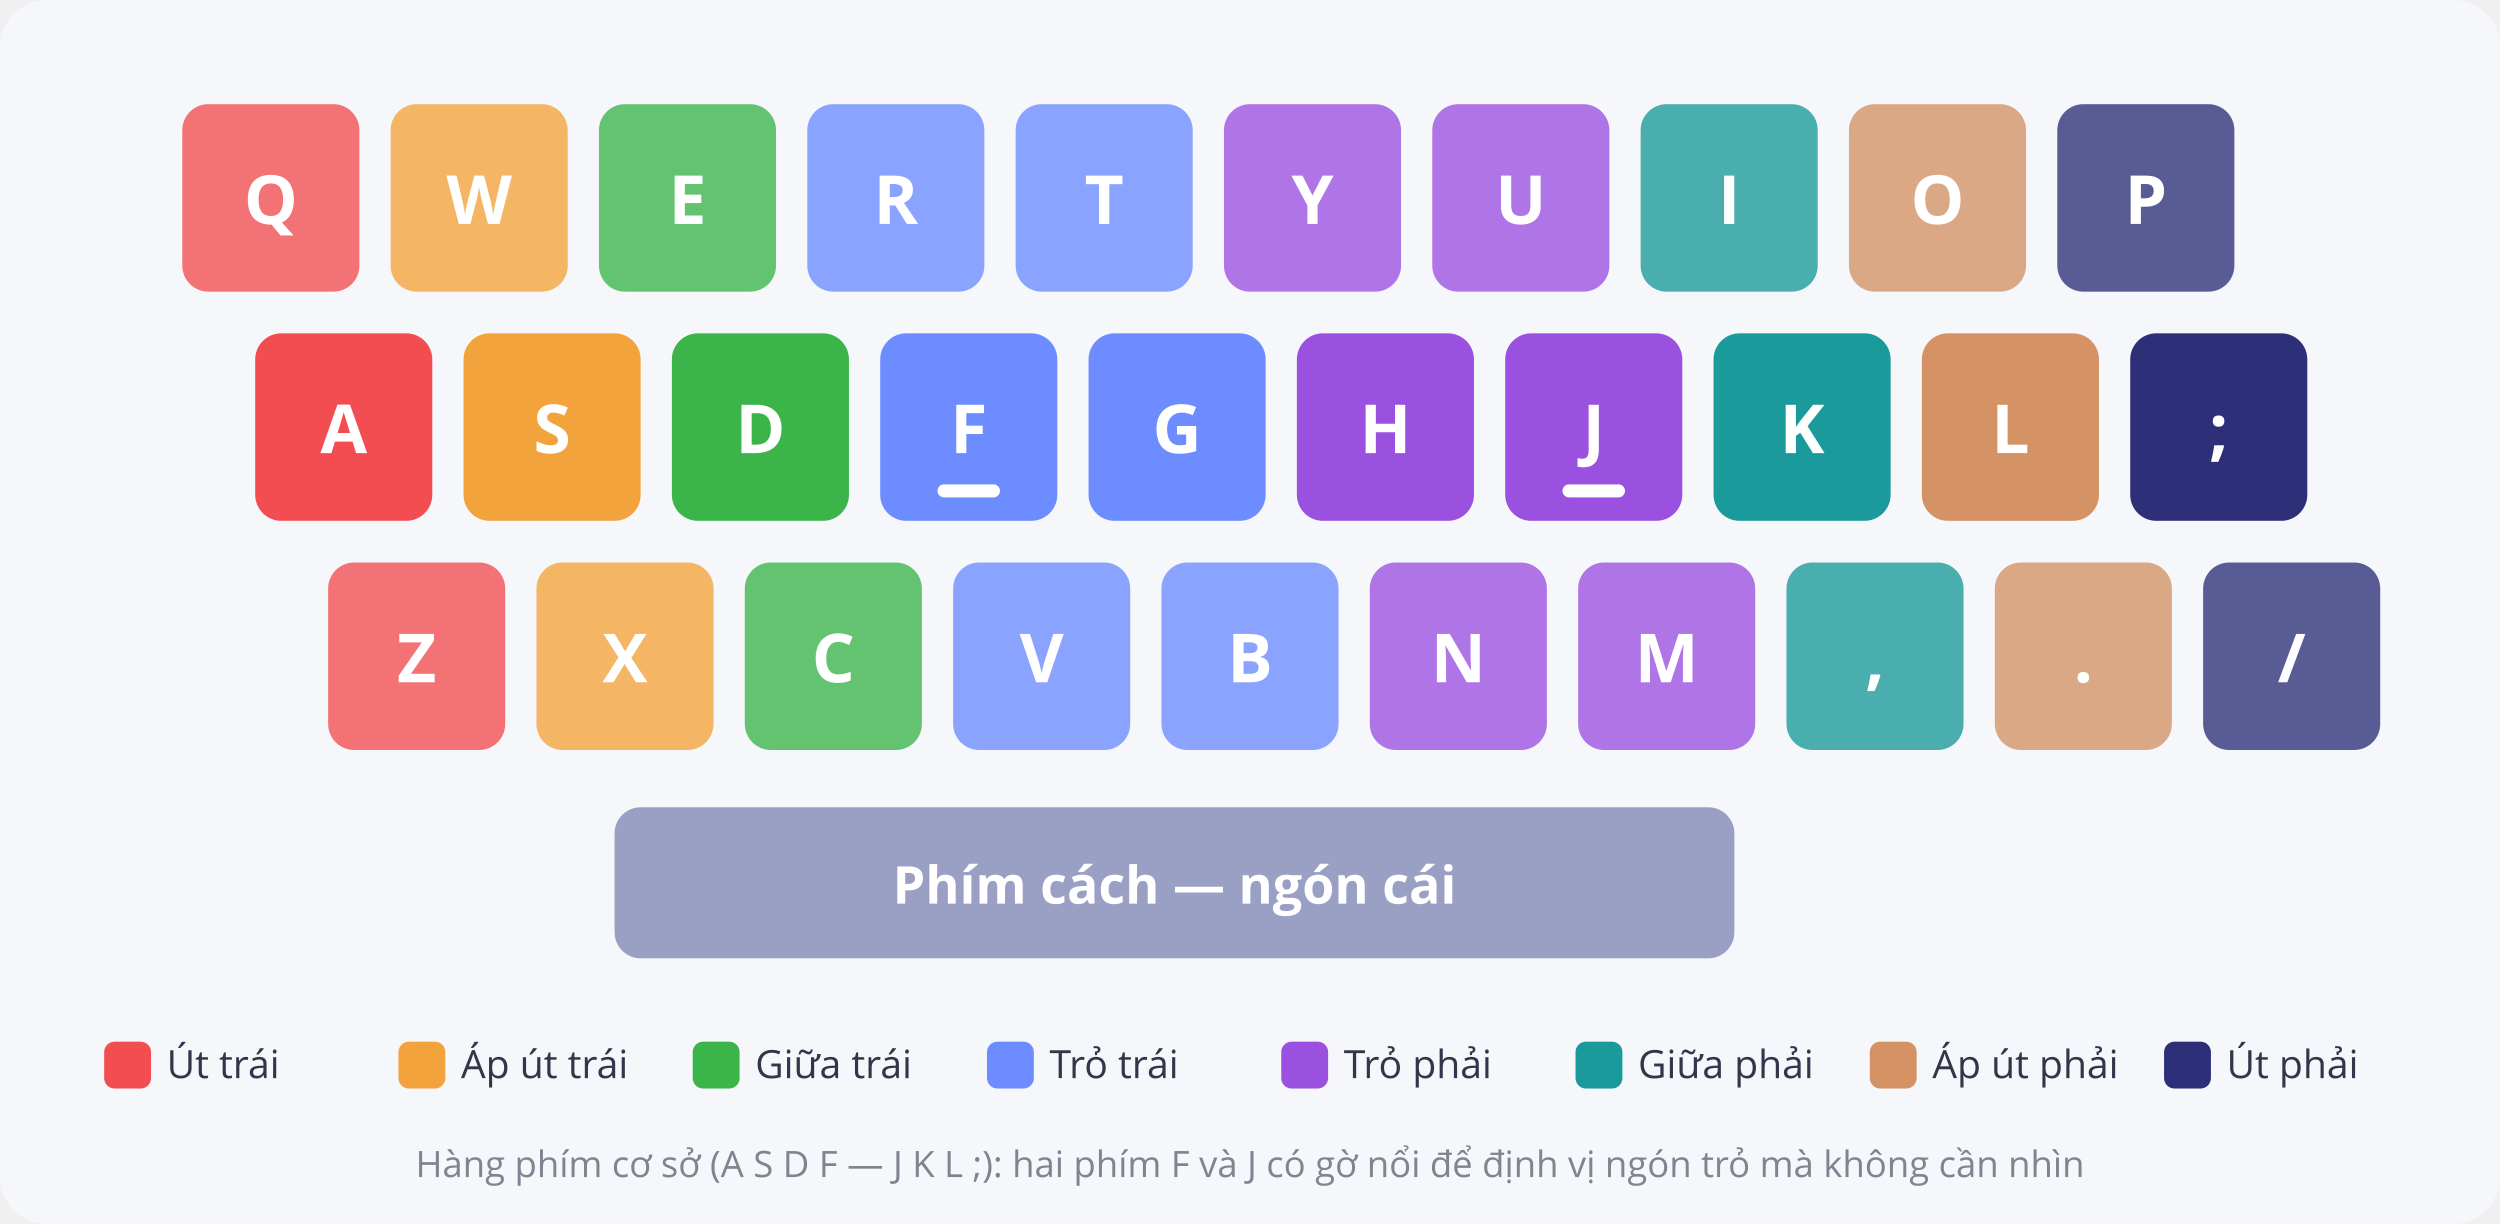
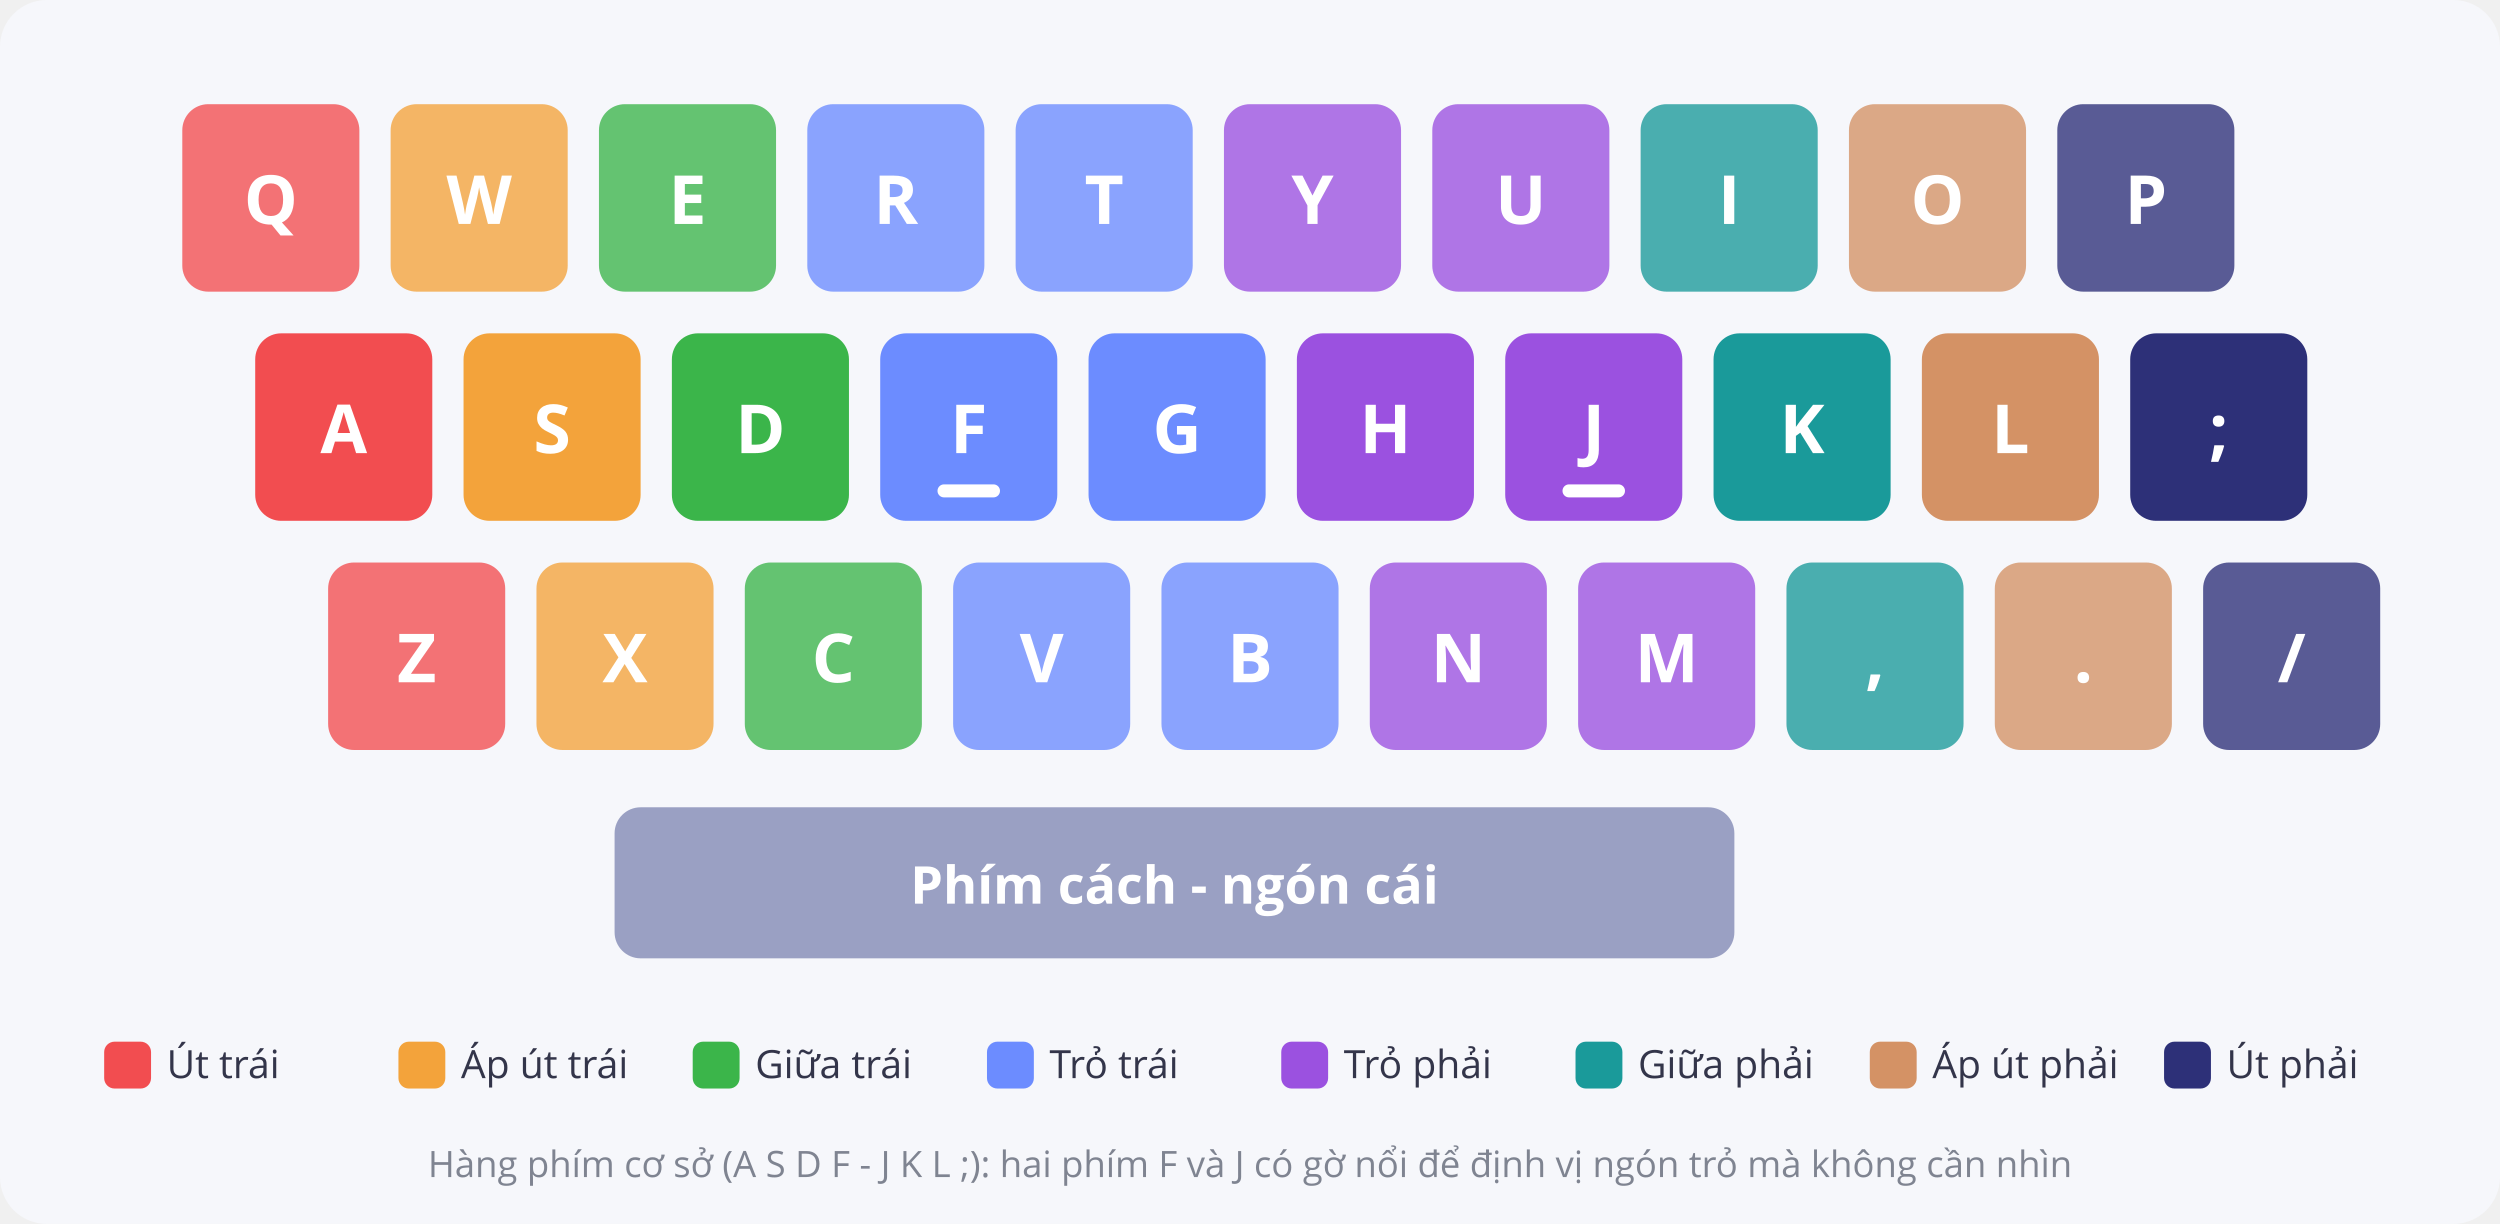
<svg xmlns="http://www.w3.org/2000/svg" viewBox="0 0 960 470" role="img" font-family="'Open Sans','Segoe UI',Arial,sans-serif">
  <rect width="960" height="470" rx="18" fill="#f6f7fb" />
  <rect x="70" y="40" width="68" height="72" rx="10" fill="#f24d50" opacity="0.78" />
  <text x="104" y="86" text-anchor="middle" font-size="26" font-weight="700" fill="#fff">Q</text>
  <rect x="150" y="40" width="68" height="72" rx="10" fill="#f3a33b" opacity="0.78" />
  <text x="184" y="86" text-anchor="middle" font-size="26" font-weight="700" fill="#fff">W</text>
  <rect x="230" y="40" width="68" height="72" rx="10" fill="#3bb54a" opacity="0.78" />
  <text x="264" y="86" text-anchor="middle" font-size="26" font-weight="700" fill="#fff">E</text>
  <rect x="310" y="40" width="68" height="72" rx="10" fill="#6c8cff" opacity="0.78" />
  <text x="344" y="86" text-anchor="middle" font-size="26" font-weight="700" fill="#fff">R</text>
  <rect x="390" y="40" width="68" height="72" rx="10" fill="#6c8cff" opacity="0.78" />
  <text x="424" y="86" text-anchor="middle" font-size="26" font-weight="700" fill="#fff">T</text>
  <rect x="470" y="40" width="68" height="72" rx="10" fill="#9b51e0" opacity="0.78" />
  <text x="504" y="86" text-anchor="middle" font-size="26" font-weight="700" fill="#fff">Y</text>
  <rect x="550" y="40" width="68" height="72" rx="10" fill="#9b51e0" opacity="0.78" />
  <text x="584" y="86" text-anchor="middle" font-size="26" font-weight="700" fill="#fff">U</text>
  <rect x="630" y="40" width="68" height="72" rx="10" fill="#1a9a9a" opacity="0.78" />
  <text x="664" y="86" text-anchor="middle" font-size="26" font-weight="700" fill="#fff">I</text>
  <rect x="710" y="40" width="68" height="72" rx="10" fill="#d49265" opacity="0.78" />
  <text x="744" y="86" text-anchor="middle" font-size="26" font-weight="700" fill="#fff">O</text>
  <rect x="790" y="40" width="68" height="72" rx="10" fill="#2d3078" opacity="0.78" />
  <text x="824" y="86" text-anchor="middle" font-size="26" font-weight="700" fill="#fff">P</text>
  <rect x="98" y="128" width="68" height="72" rx="10" fill="#f24d50" opacity="1" />
  <text x="132" y="174" text-anchor="middle" font-size="26" font-weight="700" fill="#fff">A</text>
  <rect x="178" y="128" width="68" height="72" rx="10" fill="#f3a33b" opacity="1" />
  <text x="212" y="174" text-anchor="middle" font-size="26" font-weight="700" fill="#fff">S</text>
  <rect x="258" y="128" width="68" height="72" rx="10" fill="#3bb54a" opacity="1" />
  <text x="292" y="174" text-anchor="middle" font-size="26" font-weight="700" fill="#fff">D</text>
  <rect x="338" y="128" width="68" height="72" rx="10" fill="#6c8cff" opacity="1" />
  <text x="372" y="174" text-anchor="middle" font-size="26" font-weight="700" fill="#fff">F</text>
  <rect x="360" y="186" width="24" height="5" rx="2.5" fill="#fff" />
  <rect x="418" y="128" width="68" height="72" rx="10" fill="#6c8cff" opacity="1" />
  <text x="452" y="174" text-anchor="middle" font-size="26" font-weight="700" fill="#fff">G</text>
  <rect x="498" y="128" width="68" height="72" rx="10" fill="#9b51e0" opacity="1" />
  <text x="532" y="174" text-anchor="middle" font-size="26" font-weight="700" fill="#fff">H</text>
  <rect x="578" y="128" width="68" height="72" rx="10" fill="#9b51e0" opacity="1" />
  <text x="612" y="174" text-anchor="middle" font-size="26" font-weight="700" fill="#fff">J</text>
  <rect x="600" y="186" width="24" height="5" rx="2.5" fill="#fff" />
  <rect x="658" y="128" width="68" height="72" rx="10" fill="#1a9a9a" opacity="1" />
  <text x="692" y="174" text-anchor="middle" font-size="26" font-weight="700" fill="#fff">K</text>
  <rect x="738" y="128" width="68" height="72" rx="10" fill="#d49265" opacity="1" />
  <text x="772" y="174" text-anchor="middle" font-size="26" font-weight="700" fill="#fff">L</text>
  <rect x="818" y="128" width="68" height="72" rx="10" fill="#2d3078" opacity="1" />
  <text x="852" y="174" text-anchor="middle" font-size="26" font-weight="700" fill="#fff">;</text>
  <rect x="126" y="216" width="68" height="72" rx="10" fill="#f24d50" opacity="0.78" />
  <text x="160" y="262" text-anchor="middle" font-size="26" font-weight="700" fill="#fff">Z</text>
  <rect x="206" y="216" width="68" height="72" rx="10" fill="#f3a33b" opacity="0.78" />
  <text x="240" y="262" text-anchor="middle" font-size="26" font-weight="700" fill="#fff">X</text>
  <rect x="286" y="216" width="68" height="72" rx="10" fill="#3bb54a" opacity="0.78" />
  <text x="320" y="262" text-anchor="middle" font-size="26" font-weight="700" fill="#fff">C</text>
  <rect x="366" y="216" width="68" height="72" rx="10" fill="#6c8cff" opacity="0.78" />
  <text x="400" y="262" text-anchor="middle" font-size="26" font-weight="700" fill="#fff">V</text>
  <rect x="446" y="216" width="68" height="72" rx="10" fill="#6c8cff" opacity="0.78" />
  <text x="480" y="262" text-anchor="middle" font-size="26" font-weight="700" fill="#fff">B</text>
  <rect x="526" y="216" width="68" height="72" rx="10" fill="#9b51e0" opacity="0.78" />
  <text x="560" y="262" text-anchor="middle" font-size="26" font-weight="700" fill="#fff">N</text>
  <rect x="606" y="216" width="68" height="72" rx="10" fill="#9b51e0" opacity="0.78" />
  <text x="640" y="262" text-anchor="middle" font-size="26" font-weight="700" fill="#fff">M</text>
  <rect x="686" y="216" width="68" height="72" rx="10" fill="#1a9a9a" opacity="0.78" />
  <text x="720" y="262" text-anchor="middle" font-size="26" font-weight="700" fill="#fff">,</text>
  <rect x="766" y="216" width="68" height="72" rx="10" fill="#d49265" opacity="0.78" />
  <text x="800" y="262" text-anchor="middle" font-size="26" font-weight="700" fill="#fff">.</text>
  <rect x="846" y="216" width="68" height="72" rx="10" fill="#2d3078" opacity="0.78" />
  <text x="880" y="262" text-anchor="middle" font-size="26" font-weight="700" fill="#fff">/</text>
  <rect x="236" y="310" width="430" height="58" rx="10" fill="#9aa0c3" />
-   <text x="451" y="347" text-anchor="middle" font-size="20" font-weight="700" fill="#fff">Phím cách — ngón cái</text>
+   <text x="451" y="347" text-anchor="middle" font-size="20" font-weight="700" fill="#fff">Phím cách - ngón cái</text>
  <rect x="40" y="400" width="18" height="18" rx="4" fill="#f24d50" />
  <text x="64" y="414" font-size="15" fill="#33354a">Út trái</text>
  <rect x="153" y="400" width="18" height="18" rx="4" fill="#f3a33b" />
  <text x="177" y="414" font-size="15" fill="#33354a">Áp út trái</text>
  <rect x="266" y="400" width="18" height="18" rx="4" fill="#3bb54a" />
  <text x="290" y="414" font-size="15" fill="#33354a">Giữa trái</text>
  <rect x="379" y="400" width="18" height="18" rx="4" fill="#6c8cff" />
  <text x="403" y="414" font-size="15" fill="#33354a">Trỏ trái</text>
  <rect x="492" y="400" width="18" height="18" rx="4" fill="#9b51e0" />
  <text x="516" y="414" font-size="15" fill="#33354a">Trỏ phải</text>
  <rect x="605" y="400" width="18" height="18" rx="4" fill="#1a9a9a" />
  <text x="629" y="414" font-size="15" fill="#33354a">Giữa phải</text>
  <rect x="718" y="400" width="18" height="18" rx="4" fill="#d49265" />
  <text x="742" y="414" font-size="15" fill="#33354a">Áp út phải</text>
  <rect x="831" y="400" width="18" height="18" rx="4" fill="#2d3078" />
  <text x="855" y="414" font-size="15" fill="#33354a">Út phải</text>
-   <text x="480" y="452" text-anchor="middle" font-size="14" fill="#7f8491">Hàng phím cơ sở (A S D F — J K L ;): hai phím F và J có gờ nổi để định vị ngón trỏ mà không cần nhìn</text>
+   <text x="480" y="452" text-anchor="middle" font-size="14" fill="#7f8491">Hàng phím cơ sở (A S D F - J K L ;): hai phím F và J có gờ nổi để định vị ngón trỏ mà không cần nhìn</text>
</svg>
